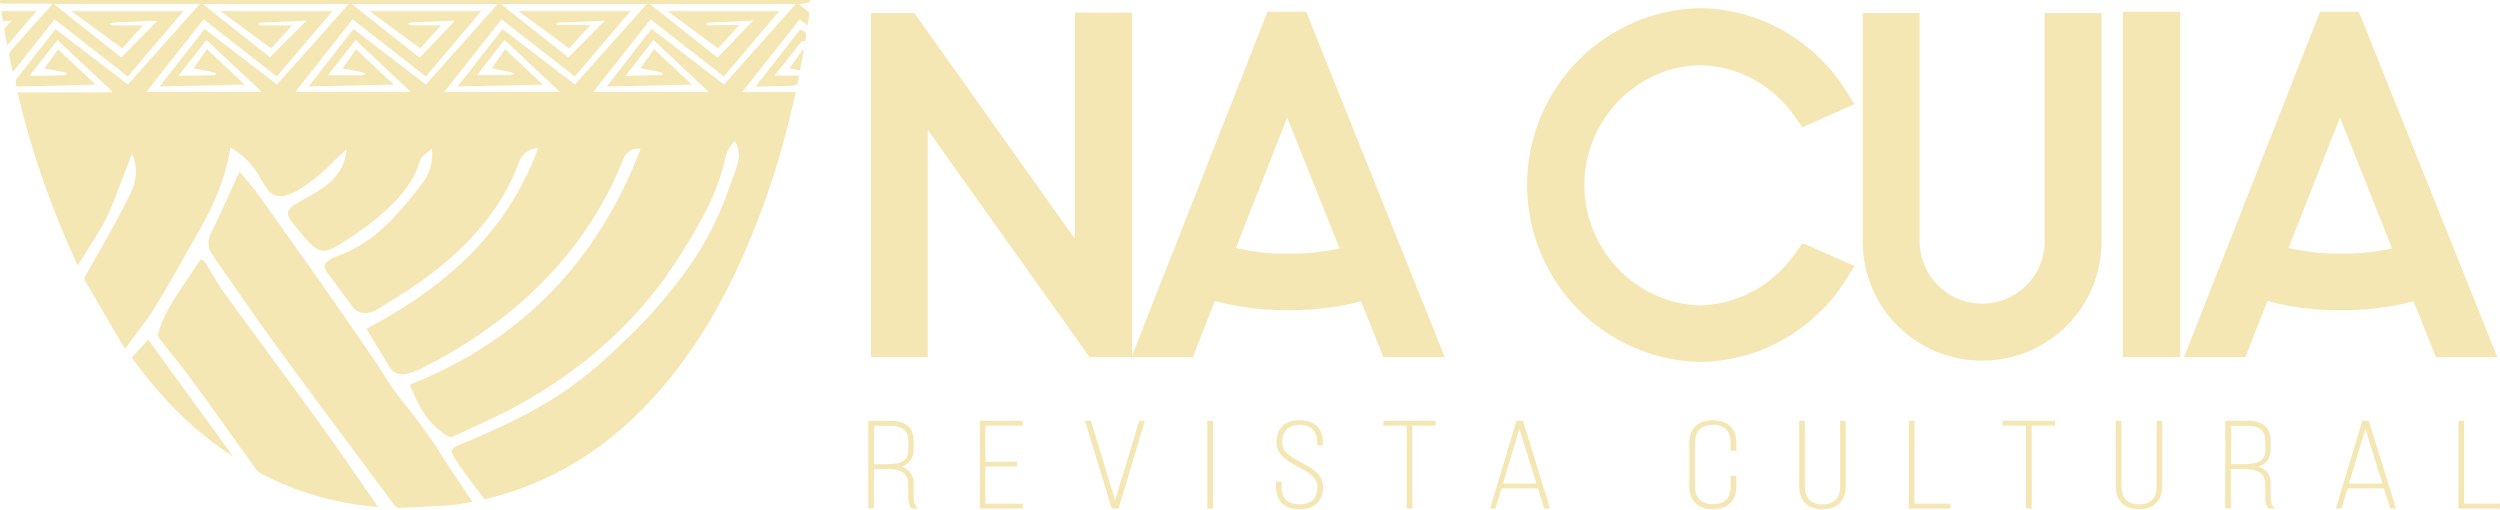
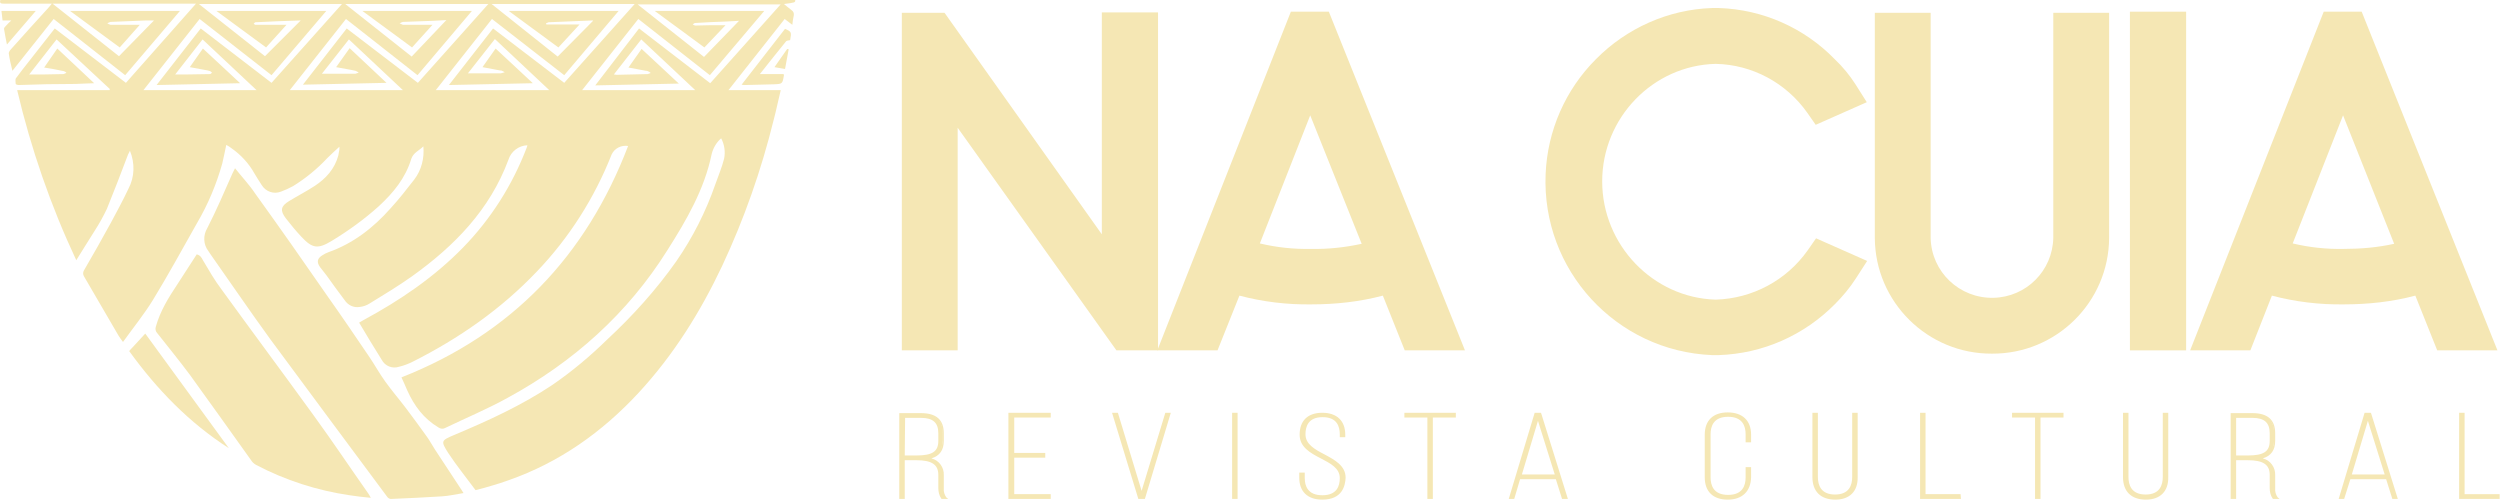
- <svg xmlns="http://www.w3.org/2000/svg" id="Camada_1" data-name="Camada 1" viewBox="0 0 672.01 136.87">
-   <defs>
-     <style>.cls-1,.cls-2{fill:#f5e7b4;}.cls-1{fill-rule:evenodd;}</style>
-   </defs>
-   <path class="cls-1" d="M213.91,24.75c-.66,2.8-1.24,5.44-1.9,8.05a218,218,0,0,1-14.1,40c-6,12.65-13.34,24.44-22.89,34.75-10,10.8-21.74,19.08-35.71,24q-2.13.75-4.31,1.4c-1.55.46-3.11.85-4.72,1.29-2.53-3.4-5.21-6.67-7.49-10.19-2.12-3.27-1.93-3.41,1.59-4.86,9.33-3.86,18.47-8.1,26.92-13.7A116.89,116.89,0,0,0,166.43,93a134.44,134.44,0,0,0,18.86-21.43A84.16,84.16,0,0,0,196,50.49c.78-2.32,1.75-4.59,2.41-6.95a8,8,0,0,0-.83-5.61A8.33,8.33,0,0,0,195,42.28c-2,9.7-6.94,18.06-12.11,26.26C172,85.9,157.07,99.16,139.14,109c-5.56,3.05-11.45,5.52-17.17,8.28a1.67,1.67,0,0,1-1.75-.15c-4-2.36-6.59-5.95-8.48-10.09-.53-1.15-1-2.31-1.62-3.64C140.28,91.49,160.69,70.07,172.2,40a4.2,4.2,0,0,0-4.47,2.31,98.65,98.65,0,0,1-20.48,32.07c-9.79,10.34-21.31,18.3-34,24.69a21.54,21.54,0,0,1-3.84,1.41,4,4,0,0,1-4.73-1.87c-2.09-3.33-4.07-6.73-6.17-10.21l1.19-.66C109.73,82.33,119,76,127,67.8A78.69,78.69,0,0,0,144.4,40.54c.09-.25.16-.51.24-.74a5.66,5.66,0,0,0-5.2,4c-5.13,13.66-14.78,23.59-26.37,31.87-3.77,2.7-7.76,5.08-11.69,7.54a7.49,7.49,0,0,1-2.56.92,4.25,4.25,0,0,1-4.21-1.89c-1.71-2.19-3.29-4.47-4.94-6.71-.58-.79-1.23-1.54-1.79-2.34-1-1.44-.8-2.42.68-3.35a7.83,7.83,0,0,1,1.6-.8c6.85-2.36,12.31-6.7,17-12,2.26-2.55,4.44-5.18,6.47-7.92A12.64,12.64,0,0,0,116.09,40c-1.22,1.16-2.74,1.66-3.26,3.39-1.59,5.25-4.93,9.35-8.92,13A85.48,85.48,0,0,1,91,65.89c-3.75,2.29-5.28,2.07-8.28-1.13-1.51-1.61-2.91-3.35-4.26-5.1-1.63-2.13-1.4-3.33.88-4.73s4.79-2.68,7.07-4.19c3-2,5.42-4.59,6.36-8.25.14-.54.23-1.1.33-1.65a5.08,5.08,0,0,0,0-.68c-1.21,1.13-2.28,2.12-3.33,3.12A48.57,48.57,0,0,1,80.34,51,17.29,17.29,0,0,1,77,52.47a4.3,4.3,0,0,1-5.27-1.79c-.74-1-1.35-2.14-2-3.22a20.87,20.87,0,0,0-6.28-6.87C63,40.3,62.57,40,62,39.69c-.39,1.78-.71,3.45-1.13,5.1a68.58,68.58,0,0,1-6.84,16.28c-4,7.08-7.89,14.19-12.12,21.12-2.41,3.95-5.37,7.56-8.23,11.51-.51-.72-.89-1.2-1.2-1.73q-4.76-8.14-9.5-16.3a1.38,1.38,0,0,1,0-1.6Q26.77,67.57,30.37,61C32,58,33.68,54.89,35.16,51.75a12.1,12.1,0,0,0,.38-10.37c-.19.4-.34.69-.46,1-1.93,5-3.78,10-5.83,14.91a47.21,47.21,0,0,1-3.35,6.08c-1.58,2.62-3.25,5.17-5,8A241.46,241.46,0,0,1,4.68,24.82H30l.13-.26L15.46,10.76,7.93,20.35c1.48,0,2.79,0,4.1,0,1.76,0,3.51-.07,5.27-.15a2.58,2.58,0,0,0,.82-.37,2.85,2.85,0,0,0-.74-.41c-1.75-.35-3.51-.66-5.43-1l3.65-5.16,10.12,9.47c-1.89.06-3.51.14-5.14.17q-7.81.19-15.61.35c-.24,0-.68-.16-.68-.26,0-.55-.16-1.26.11-1.64,1.15-1.64,2.44-3.19,3.67-4.77l6.86-8.76L34.38,22.71,53.71,1.05H14.43l18.19,14.4,9.62-9.82c-.56,0-1.31,0-2.07,0q-4.9.2-9.8.44a3,3,0,0,0-.87.36,2.74,2.74,0,0,0,.92.38c2.63,0,5.26,0,8,0L32.85,13,19.2,3H49.3L34.35,20.57,14.67,5.2,3.43,19.41c-.37-1.72-.75-3.24-1-4.78-.05-.34.34-.81.62-1.13q5-5.69,10.12-11.34c.28-.31.54-.63,1-1.18h-1.3c-4,0-8,0-11.93,0C.27,1-.18.89.07,0H217.85c0,.66,0,.66-3.05,1.13.79.62,1.43,1.19,2.13,1.68a1.27,1.27,0,0,1,.57,1.44c-.16.82-.26,1.65-.41,2.61l-2.15-1.64L199.5,24.75Zm-38.77-17L194.6,22.71,213.91,1.07H174.67l18.21,14.42,9.57-9.95-3.61.18c-2.81.12-5.62.21-8.43.36-.25,0-.49.26-.73.4.25.12.49.34.74.34,1.44,0,2.88-.08,4.32-.11,1.28,0,2.55,0,4,0L193,13,179.45,3h30L194.58,20.57,174.87,5.2,159.49,24.7h31L175.67,10.76l-7.49,9.57c.35,0,.51.07.67.06,2.88-.06,5.77-.12,8.65-.2a2.73,2.73,0,0,0,.79-.29,7.93,7.93,0,0,0-.76-.52,2,2,0,0,0-.52-.09l-4.84-.93,3.63-5.15L186,22.75l-22.9.5ZM79.4,24.68h31L95.56,10.76l-7.39,9.45c3.13,0,6.15,0,9.17,0a3.12,3.12,0,0,0,.88-.29,3.1,3.1,0,0,0-.87-.53c-1.71-.35-3.43-.64-5.29-1l3.65-5.17,10.14,9.52-22.91.51L95,7.79l19.47,14.92,19.3-21.62H94.58L112.8,15.52l9.53-10-3.55.17c-2.78.12-5.55.21-8.33.35a2.73,2.73,0,0,0-.86.38c.31.13.62.26.93.37.09,0,.21,0,.31,0h7.75L112.94,13,99.35,3h30L114.47,20.57,94.77,5.2ZM59.28,3H89.33L74.41,20.57,54.71,5.2,39.34,24.69h31L55.5,10.76,48,20.35c1.25,0,2.27,0,3.28,0,2.07,0,4.15-.08,6.22-.15.21,0,.42-.23.63-.35a2.69,2.69,0,0,0-.53-.38,3.51,3.51,0,0,0-.72-.16L52,18.38l3.63-5.15L65.8,22.75l-22.91.5L55,7.79,74.45,22.71,93.73,1.08H54.51L72.58,15.38l9.83-9.82c-4.12.17-8.25.34-12.39.54-.18,0-.35.25-.52.38.17.12.34.3.52.34a3.44,3.44,0,0,0,.73,0h7.78L72.89,13ZM169.46,3,154.52,20.57,134.83,5.2,119.41,24.72h31.08l-14.89-14-7.39,9.45c3.07,0,6,0,9,0a4.08,4.08,0,0,0,1.09-.32c-.34-.18-.68-.36-1-.53a1.32,1.32,0,0,0-.31,0l-4.83-.92,3.63-5.15,10.17,9.51L123,23.25,135.08,7.79l19.46,14.92,19.3-21.62h-39.2l18.14,14.36,9.71-9.8s-.06-.07-.12-.07c-4,.15-8.08.31-12.12.49a2.2,2.2,0,0,0-.72.32l.08.3h9.11L153,13,139.37,3Z" />
-   <path class="cls-1" d="M64.4,46.12c1.93,2.38,3.86,4.53,5.53,6.86q10,14,19.85,28.07c3.88,5.53,7.69,11.1,11.49,16.68,1.52,2.23,2.82,4.62,4.39,6.81,1.76,2.46,3.74,4.74,5.56,7.15,2,2.61,3.88,5.27,5.76,7.94.78,1.11,1.4,2.34,2.15,3.47,2.43,3.7,4.9,7.38,7.35,11.06l.5.76c-2,.32-4,.76-5.91.89-4.55.31-9.12.47-13.68.72a1.41,1.41,0,0,1-1.36-.7c-10.62-14.33-21.34-28.58-31.88-43-5.61-7.66-10.92-15.53-16.37-23.31-.2-.29-.39-.59-.58-.88a5.62,5.62,0,0,1-.35-6.27c2.51-4.9,4.65-10,6.94-15Z" />
-   <path class="cls-1" d="M53.9,69.74c.94.19,1.29.81,1.73,1.55,1.59,2.72,3.2,5.46,5.06,8,8.39,11.55,16.92,23,25.28,34.56,5.07,7,9.92,14.17,14.86,21.26.22.31.39.65.73,1.19-2.08-.24-3.95-.4-5.8-.68a80.22,80.22,0,0,1-25.62-8.31A4.43,4.43,0,0,1,68.71,126c-5.59-7.76-11.1-15.57-16.74-23.29C49.11,98.79,46,95,43,91.22a1.8,1.8,0,0,1-.41-1.8c1.16-4.28,3.49-8,5.91-11.59Z" />
-   <path class="cls-1" d="M62.72,122.76c-10.92-7-19.71-16.14-27.29-26.61.31-.36.57-.68.86-1l3.55-3.84Z" />
-   <path class="cls-1" d="M208.23,20.33h6.46a1,1,0,0,1,.06.27c-.37,2.36-.37,2.39-2.76,2.48-2.63.1-5.27.13-7.91.18-.23,0-.47,0-.92-.06L215.09,7.91c1.8.82,1.83.91,1.35,3.07-.42.1-.9.06-1.07.27C213,14.21,210.68,17.2,208.23,20.33Z" />
-   <path class="cls-1" d="M1.93,12.2c-.29-1.57-.58-2.93-.78-4.31,0-.26.28-.6.5-.84.4-.44.85-.83,1.47-1.42H.74L.38,3H9.76Z" />
-   <path class="cls-1" d="M216.07,13.47l-1,5.44-2.87-.52,3.54-5Z" />
-   <path class="cls-2" d="M299.37,8.33V91h-4l-50.95-71.5V91H239V8.45h4.21L293.84,79.6V8.33Z" />
-   <polygon class="cls-2" points="304.3 95.98 292.86 95.98 249.39 34.96 249.39 95.98 234.12 95.98 234.12 3.52 245.8 3.52 288.91 64.15 288.91 3.4 304.3 3.4 304.3 95.98" />
-   <path class="cls-2" d="M347.79,8.09l33.29,83h-5.89L368.7,74.88c-4.33,1.65-11.65,3.54-22.47,3.54s-18.38-2-22.59-3.66L317.27,91h-5.89l32.68-83Zm18.87,61.83L346,18.24,325.68,69.8c.72.24,1.56.59,2.53.83a58.69,58.69,0,0,0,18,2.48C356.32,73.11,363.05,71.34,366.65,69.92Z" />
-   <path class="cls-2" d="M388.37,96H371.85l-6-15a74.93,74.93,0,0,1-19.6,2.37,73.46,73.46,0,0,1-19.7-2.44L320.64,96h-16.5L340.71,3.16h10.42ZM332.22,66.65a59,59,0,0,0,14,1.53,62.16,62.16,0,0,0,13.85-1.41L346,31.61Z" />
-   <path class="cls-2" d="M491.23,73.7a35.48,35.48,0,0,1-5,6.14,41.75,41.75,0,0,1-28.35,12.51h-1.56a42,42,0,0,1-28.48-12.51,42.76,42.76,0,0,1,0-60.18A42,42,0,0,1,456.27,7.15h1.56a41.75,41.75,0,0,1,28.35,12.51,35.4,35.4,0,0,1,5,6.13l-5,2.25A36.73,36.73,0,0,0,457,12.58c-19.95.35-36.05,16.87-36.05,37.17a35.76,35.76,0,0,0,65.24,21.71Z" />
-   <path class="cls-2" d="M457.91,97.28h-1.81a47.61,47.61,0,0,1-31.82-81.08,47.21,47.21,0,0,1,31.82-14H458a46.59,46.59,0,0,1,31.7,14,39.89,39.89,0,0,1,5.69,6.94L498.49,28l-14,6.21-2.34-3.26A31.68,31.68,0,0,0,457,17.51c-17.17.35-31.11,14.79-31.11,32.23S439.82,81.62,457,82.1a32.15,32.15,0,0,0,25.2-13.52l2.34-3.26,14,6.2-3.11,4.84a40.17,40.17,0,0,1-5.74,7A46.52,46.52,0,0,1,458,97.27Z" />
-   <path class="cls-2" d="M532.8,92a27,27,0,0,1-27.15-26.78V8.45h5.41V65.21a21.75,21.75,0,0,0,43.5,0V8.45H560V65.21A27,27,0,0,1,532.8,92Z" />
-   <path class="cls-2" d="M532.8,96.92a31.94,31.94,0,0,1-32.09-31.72V3.52H516V65.21a16.82,16.82,0,0,0,33.63,0V3.52h15.27V65.21A31.94,31.94,0,0,1,532.8,96.92Z" />
-   <path class="cls-2" d="M575.57,8.09h5.53V91h-5.53Z" />
-   <rect class="cls-2" x="570.64" y="3.16" width="15.4" height="92.82" />
-   <path class="cls-2" d="M630.72,8.09,664,91h-5.89l-6.49-16.17c-4.33,1.65-11.66,3.54-22.47,3.54s-18.39-2-22.59-3.66L600.21,91h-5.89L627,8.09Zm18.87,61.83L628.92,18.24,608.62,69.8c.72.24,1.56.59,2.52.83a58.7,58.7,0,0,0,18,2.48C639.26,73.11,646,71.34,649.59,69.92Z" />
-   <path class="cls-2" d="M671.3,96H654.79l-6-15a74.86,74.86,0,0,1-19.6,2.37,73.45,73.45,0,0,1-19.7-2.44L603.57,96h-16.5L623.64,3.16h10.42ZM615.16,66.65a59,59,0,0,0,14,1.53A62.12,62.12,0,0,0,643,66.77L629,31.61Z" />
-   <path class="cls-2" d="M239.43,113.42c4.27,0,5.91,2,5.91,5.15v2.07c0,2.82-1.39,4.37-4.55,4.83,3.2.39,4.55,2.06,4.55,4.59v3.61a4.07,4.07,0,0,0,.78,2.72h-1a4.35,4.35,0,0,1-.7-2.72v-3.61c0-3.38-2.54-4.27-6.28-4.27h-3.53v10.6h-.9v-23Zm-1.27,11.68c4,0,6.28-.82,6.28-4.36v-2.1c0-2.79-1.35-4.53-5-4.53h-4.76v11Z" />
-   <path class="cls-2" d="M246.83,136.7H245l-.09-.12a4.72,4.72,0,0,1-.77-2.92v-3.61c0-2.77-1.78-4-6-4h-3.22v10.6h-1.53V113.11h6c4.13,0,6.22,1.84,6.22,5.46v2.07c0,2.54-1.08,4.09-3.37,4.81a4.38,4.38,0,0,1,3.37,4.61v3.61a3.65,3.65,0,0,0,.7,2.51Zm-1.54-.63h.22a5,5,0,0,1-.49-2.41v-3.61a3.75,3.75,0,0,0-2.63-3.91,3.88,3.88,0,0,1,2.35,3.91v3.61A4.39,4.39,0,0,0,245.29,136.08Zm-11.25,0h.28v-10.6h4.18l.57-.08-.91,0h-3.84V113.8h5.07c3.56,0,5.36,1.63,5.36,4.84v2.1a4,4,0,0,1-1.63,3.68,3.91,3.91,0,0,0,1.91-3.78v-2.07c0-3.25-1.83-4.84-5.6-4.84H234Zm.9-11.29h3.22c4.4,0,6-1.06,6-4v-2.1c0-2.87-1.5-4.21-4.74-4.21h-4.45Z" />
-   <path class="cls-2" d="M273,124.42v.65h-8.45V135.7h10.05v.69h-11v-23h11v.69H264.58v10.3Z" />
-   <path class="cls-2" d="M274.94,136.7H263.36V113.11h11.58v1.32H264.89v9.68h8.45v1.28h-8.45v10h10.05Zm-11-.63h10.33V136H264.27V124.76l8.45,0h-8.45V113.8h10.05v-.06H264Z" />
-   <path class="cls-2" d="M293,113.42l6.73,22.15,6.73-22.15h.86l-6.89,23h-1.35l-7-23Z" />
-   <path class="cls-2" d="M300.67,136.7h-1.82l-7.21-23.59h1.6l6.5,21.38,6.5-21.38h1.52Zm-.76-.63h.29l6.71-22.34h-.21Zm-.6,0h.25l-6.79-22.34h-.29Z" />
-   <path class="cls-2" d="M325.75,113.42v23h-.9v-23Z" />
-   <path class="cls-2" d="M326.06,136.7h-1.53V113.11h1.53Zm-.9-.63h.28V113.74h-.28Z" />
-   <path class="cls-2" d="M355.29,119v.43h-.9v-.46c0-2.72-1.27-5-5-5s-5,2.26-5,5c0,5.88,11,5.71,11,11.95,0,3.18-1.64,5.71-6,5.71s-6-2.53-6-5.71v-1.12h.86v1.15c0,2.79,1.35,5,5.13,5s5.13-2.2,5.13-5c0-5.81-11-5.61-11-11.95,0-3.35,1.77-5.64,5.91-5.68C353.69,113.26,355.29,115.82,355.29,119Z" />
-   <path class="cls-2" d="M349.3,136.87c-4,0-6.3-2.2-6.3-6v-1.43h1.49v1.46c0,2.13.83,4.67,4.82,4.67s4.82-2.54,4.82-4.67c0-2.66-2.5-4-5.16-5.41-2.87-1.53-5.84-3.12-5.84-6.54,0-3.83,2.21-6,6.22-6s6.26,2.19,6.26,6v.74h-1.53v-.77c0-2.15-.81-4.71-4.69-4.71s-4.73,2.54-4.73,4.67c0,2.71,2.53,4.06,5.21,5.5,2.84,1.52,5.79,3.1,5.79,6.45C355.64,133.1,354.82,136.87,349.3,136.87ZM343.62,130v.8c0,2.46,1,5.4,5.68,5.4s5.72-2.93,5.72-5.4c0-3-2.65-4.39-5.46-5.9s-5.54-3-5.54-6c0-3.42,1.9-5.3,5.36-5.3s5.32,1.89,5.32,5.33v.15H355V119c0-2.46-1-5.39-5.63-5.39s-5.6,2.94-5.6,5.36c0,3,2.68,4.47,5.51,6s5.49,2.93,5.49,6c0,3.42-1.93,5.3-5.44,5.3s-5.44-1.88-5.44-5.3V130Z" />
-   <path class="cls-2" d="M378.43,136.39V114.11h-6.28v-.69h13.46v.69h-6.28v22.28Z" />
-   <path class="cls-2" d="M379.65,136.7h-1.53V114.43h-6.28v-1.32h14.09v1.32h-6.28Zm-.9-.63H379V113.8h6.28v-.06H372.46v.06h6.28Z" />
-   <path class="cls-2" d="M403.41,131l-1.68,5.41h-.82l6.93-23h1.27l7.1,23h-.9L413.63,131Zm.16-.65h9.89l-5-16.08Z" />
-   <path class="cls-2" d="M416.64,136.7h-1.56l-1.68-5.41h-9.76L402,136.7h-1.47l7.12-23.63h1.74l.07.22Zm-1.1-.63h.25l-6.91-22.37h-.27l5.27,16.93H403.16l5.14-16.93h-.22l-6.75,22.38h.17l1.68-5.41h10.68ZM404,130h9l-4.58-14.7Z" />
-   <path class="cls-2" d="M466.43,119.07v1.77h-.9V119c0-2.79-1.31-5.12-5.09-5.12s-5.13,2.33-5.13,5.12v11.75c0,2.79,1.31,5.09,5.13,5.09s5.09-2.3,5.09-5.09v-2.53h.9v2.5c0,3.18-1.64,5.81-6,5.81s-6-2.62-6-5.81V119.07c0-3.19,1.64-5.81,6-5.81S466.43,115.88,466.43,119.07Z" />
-   <path class="cls-2" d="M460.4,136.87c-4,0-6.3-2.23-6.3-6.12V119.07c0-3.89,2.3-6.12,6.3-6.12s6.35,2.23,6.35,6.12v2.09h-1.53V119c0-2.19-.83-4.8-4.77-4.8s-4.82,2.61-4.82,4.8v11.75c0,2.18.83,4.77,4.82,4.77s4.77-2.59,4.77-4.77v-2.84h1.53v2.81C466.75,134.64,464.43,136.87,460.4,136.87Zm0-23.3c-4.94,0-5.68,3.44-5.68,5.5v11.68c0,2.05.74,5.49,5.68,5.49s5.72-3.44,5.72-5.49v-2.18h-.28v2.21c0,3.48-1.92,5.4-5.4,5.4s-5.44-1.92-5.44-5.4V119c0-3.5,1.93-5.43,5.44-5.43s5.4,1.93,5.4,5.43v1.49h.28v-1.46C466.12,117,465.38,113.57,460.4,113.57Z" />
-   <path class="cls-2" d="M484.85,130.75c0,2.76,1.23,5.15,5,5.15s5-2.4,5-5.15V113.42h.86v17.29c0,3.15-1.56,5.84-5.91,5.84s-6-2.69-6-5.84V113.42h.9Z" />
-   <path class="cls-2" d="M489.9,136.87c-4,0-6.26-2.24-6.26-6.16v-17.6h1.53v17.64c0,2.21.82,4.84,4.73,4.84s4.73-2.63,4.73-4.84V113.11h1.49v17.6C496.12,134.63,493.85,136.87,489.9,136.87Zm-5.64-23.13v17c0,2.06.73,5.53,5.64,5.53s5.59-3.46,5.59-5.53v-17h-.23v17c0,3.52-1.9,5.47-5.36,5.47s-5.36-1.94-5.36-5.47v-17Z" />
-   <path class="cls-2" d="M513.41,136.39v-23h.9V135.7H524v.69Z" />
-   <path class="cls-2" d="M524.27,136.7H513.09V113.11h1.53v22.28h9.64Zm-10.54-.63h9.92V136H514V113.74h-.28Z" />
-   <path class="cls-2" d="M544.92,136.39V114.11h-6.28v-.69H552.1v.69h-6.28v22.28Z" />
-   <path class="cls-2" d="M546.13,136.7H544.6V114.43h-6.28v-1.32h14.08v1.32h-6.28Zm-.9-.63h.28V113.8h6.28v-.06H539v.06h6.28Z" />
-   <path class="cls-2" d="M569.94,130.75c0,2.76,1.23,5.15,5,5.15s5-2.4,5-5.15V113.42h.86v17.29c0,3.15-1.56,5.84-5.91,5.84s-6-2.69-6-5.84V113.42h.9Z" />
-   <path class="cls-2" d="M575,136.87c-4,0-6.26-2.24-6.26-6.16v-17.6h1.53v17.64c0,2.21.82,4.84,4.73,4.84s4.73-2.63,4.73-4.84V113.11h1.49v17.6C581.21,134.63,578.94,136.87,575,136.87Zm-5.64-23.13v17c0,2.06.73,5.53,5.64,5.53s5.59-3.46,5.59-5.53v-17h-.23v17c0,3.52-1.9,5.47-5.36,5.47s-5.36-1.94-5.36-5.47v-17Z" />
-   <path class="cls-2" d="M604.2,113.42c4.27,0,5.91,2,5.91,5.15v2.07c0,2.82-1.4,4.37-4.56,4.83,3.2.39,4.56,2.06,4.56,4.59v3.61a4.07,4.07,0,0,0,.78,2.72h-1a4.35,4.35,0,0,1-.7-2.72v-3.61c0-3.38-2.54-4.27-6.28-4.27H599.4v10.6h-.9v-23Zm-1.27,11.68c4,0,6.28-.82,6.28-4.36v-2.1c0-2.79-1.35-4.53-5-4.53H599.4v11Z" />
-   <path class="cls-2" d="M611.6,136.7h-1.84l-.09-.12a4.73,4.73,0,0,1-.77-2.92v-3.61c0-2.77-1.78-4-6-4h-3.22v10.6h-1.53V113.11h6c4.13,0,6.22,1.84,6.22,5.46v2.07c0,2.54-1.08,4.09-3.37,4.81a4.38,4.38,0,0,1,3.37,4.61v3.61a3.64,3.64,0,0,0,.7,2.51Zm-1.54-.63h.23a5,5,0,0,1-.49-2.41v-3.61a3.75,3.75,0,0,0-2.63-3.91,3.88,3.88,0,0,1,2.35,3.91v3.61A4.39,4.39,0,0,0,610.06,136.08Zm-11.25,0h.28v-10.6h4.18l.57-.08-.91,0h-3.84V113.8h5.07c3.56,0,5.36,1.63,5.36,4.84v2.1a4,4,0,0,1-1.64,3.68,3.91,3.91,0,0,0,1.91-3.78v-2.07c0-3.25-1.83-4.84-5.6-4.84h-5.39Zm.9-11.29h3.22c4.4,0,6-1.06,6-4v-2.1c0-2.87-1.5-4.21-4.73-4.21h-4.45Z" />
-   <path class="cls-2" d="M630.83,131l-1.68,5.41h-.82l6.93-23h1.27l7.1,23h-.9L641,131Zm.16-.65h9.89l-5-16.08Z" />
-   <path class="cls-2" d="M644.05,136.7H642.5l-1.68-5.41h-9.75l-1.68,5.41H627.9L635,113.08h1.74l.07.22Zm-1.1-.63h.25L636.3,113.7H636l5.27,16.93H630.57l5.14-16.93h-.22l-6.75,22.38h.17l1.68-5.41h10.68ZM631.41,130h9l-4.58-14.7Z" />
-   <path class="cls-2" d="M661.15,136.39v-23h.9V135.7h9.64v.69Z" />
-   <path class="cls-2" d="M672,136.7H660.83V113.11h1.53v22.28H672Zm-10.54-.63h9.92V136h-9.64V113.74h-.28Z" />
+ <svg xmlns="http://www.w3.org/2000/svg" version="1.1" id="Camada_1" x="0px" y="0px" viewBox="0 0 685 136.9" style="enable-background:new 0 0 685 136.9;" xml:space="preserve">
+   <style type="text/css">
+ 	.st0{fill:#F5E7B4;}
+ </style>
+   <path class="st0" d="M213.9,24.8c-0.7,2.8-1.2,5.4-1.9,8c-3.4,13.8-8.1,27.2-14.1,40c-6,12.7-13.3,24.4-22.9,34.8  c-10,10.8-21.7,19.1-35.7,24c-1.4,0.5-2.9,1-4.3,1.4c-1.6,0.5-3.1,0.9-4.7,1.3c-2.5-3.4-5.2-6.7-7.5-10.2c-2.1-3.3-1.9-3.4,1.6-4.9  c9.3-3.9,18.5-8.1,26.9-13.7c5.4-3.7,10.4-7.9,15.1-12.5c7-6.5,13.4-13.6,18.9-21.4c4.5-6.5,8.1-13.6,10.7-21.1  c0.8-2.3,1.8-4.6,2.4-7c0.4-1.9,0.1-3.9-0.8-5.6c-1.3,1.1-2.2,2.7-2.6,4.3c-2,9.7-6.9,18.1-12.1,26.3C172,85.9,157.1,99.2,139.1,109  c-5.6,3.1-11.4,5.5-17.2,8.3c-0.6,0.3-1.2,0.2-1.8-0.2c-4-2.4-6.6-5.9-8.5-10.1c-0.5-1.2-1-2.3-1.6-3.6  c30.2-11.9,50.6-33.3,62.1-63.4c-1.8-0.3-3.7,0.6-4.5,2.3c-4.7,11.9-11.6,22.8-20.5,32.1c-9.8,10.3-21.3,18.3-34,24.7  c-1.2,0.6-2.5,1.1-3.8,1.4c-1.8,0.6-3.8-0.2-4.7-1.9c-2.1-3.3-4.1-6.7-6.2-10.2l1.2-0.7c10-5.4,19.3-11.7,27.3-19.9  c7.6-7.8,13.5-17.1,17.4-27.3c0.1-0.3,0.2-0.5,0.2-0.7c-2.4,0.1-4.5,1.7-5.2,4c-5.1,13.7-14.8,23.6-26.4,31.9  c-3.8,2.7-7.8,5.1-11.7,7.5c-0.8,0.5-1.7,0.8-2.6,0.9c-1.7,0.3-3.3-0.5-4.2-1.9c-1.7-2.2-3.3-4.5-4.9-6.7c-0.6-0.8-1.2-1.5-1.8-2.3  c-1-1.4-0.8-2.4,0.7-3.3c0.5-0.3,1-0.6,1.6-0.8c6.8-2.4,12.3-6.7,17-12c2.3-2.5,4.4-5.2,6.5-7.9c2-2.6,2.8-5.9,2.5-9.1  c-1.2,1.2-2.7,1.7-3.3,3.4c-1.6,5.3-4.9,9.3-8.9,13c-4,3.6-8.3,6.7-12.9,9.5c-3.8,2.3-5.3,2.1-8.3-1.1c-1.5-1.6-2.9-3.3-4.3-5.1  c-1.6-2.1-1.4-3.3,0.9-4.7s4.8-2.7,7.1-4.2c3-2,5.4-4.6,6.4-8.3c0.1-0.5,0.2-1.1,0.3-1.7c0-0.2,0-0.5,0-0.7  c-1.2,1.1-2.3,2.1-3.3,3.1c-2.8,3-6,5.6-9.4,7.7c-1.1,0.6-2.2,1.1-3.3,1.5c-2,0.8-4.2,0-5.3-1.8c-0.7-1-1.3-2.1-2-3.2  c-1.5-2.7-3.7-5.1-6.3-6.9C63,40.3,62.6,40,62,39.7c-0.4,1.8-0.7,3.5-1.1,5.1C59.3,50.5,57,56,54,61.1c-4,7.1-7.9,14.2-12.1,21.1  c-2.4,3.9-5.4,7.6-8.2,11.5c-0.5-0.7-0.9-1.2-1.2-1.7c-3.2-5.4-6.3-10.9-9.5-16.3c-0.3-0.5-0.3-1.1,0-1.6c2.5-4.3,5-8.7,7.4-13.1  c1.6-3,3.3-6.1,4.8-9.3c1.7-3.2,1.8-7,0.4-10.4c-0.2,0.4-0.3,0.7-0.5,1c-1.9,5-3.8,10-5.8,14.9c-1,2.1-2.1,4.1-3.4,6.1  c-1.6,2.6-3.3,5.2-5,8c-7-14.9-12.4-30.5-16.2-46.6H30l0.1-0.3L15.5,10.8l-7.5,9.6c1.5,0,2.8,0,4.1,0c1.8,0,3.5-0.1,5.3-0.1  c0.3-0.1,0.6-0.2,0.8-0.4c-0.2-0.2-0.5-0.3-0.7-0.4c-1.8-0.4-3.5-0.7-5.4-1l3.6-5.2l10.1,9.5c-1.9,0.1-3.5,0.1-5.1,0.2  C15.4,23,10.2,23.1,5,23.3c-0.2,0-0.7-0.2-0.7-0.3c0-0.5-0.2-1.3,0.1-1.6c1.2-1.6,2.4-3.2,3.7-4.8l6.9-8.8l19.5,14.9L53.7,1H14.4  l18.2,14.4l9.6-9.8c-0.6,0-1.3,0-2.1,0c-3.3,0.1-6.5,0.3-9.8,0.4c-0.3,0.1-0.6,0.2-0.9,0.4c0.3,0.2,0.6,0.3,0.9,0.4c2.6,0,5.3,0,8,0  L32.8,13L19.2,3h30.1l-15,17.6L14.7,5.2L3.4,19.4c-0.4-1.7-0.8-3.2-1-4.8c0-0.3,0.3-0.8,0.6-1.1C6.4,9.7,9.8,5.9,13.2,2.2  c0.3-0.3,0.5-0.6,1-1.2h-1.3c-4,0-8,0-11.9,0C0.3,1-0.2,0.9,0.1,0h217.8c0,0.7,0,0.7-3.1,1.1c0.8,0.6,1.4,1.2,2.1,1.7  c0.5,0.3,0.7,0.9,0.6,1.4c-0.2,0.8-0.3,1.7-0.4,2.6l-2.1-1.6l-15.4,19.5H213.9z M175.1,7.8l19.5,15l19.3-21.6h-39.2l18.2,14.4  l9.6-9.9l-3.6,0.2c-2.8,0.1-5.6,0.2-8.4,0.4c-0.3,0-0.5,0.3-0.7,0.4c0.3,0.1,0.5,0.3,0.7,0.3c1.4,0,2.9-0.1,4.3-0.1c1.3,0,2.6,0,4,0  L193,13L179.4,3h30l-14.9,17.6L174.9,5.2l-15.4,19.5h31l-14.8-13.9l-7.5,9.6c0.4,0,0.5,0.1,0.7,0.1c2.9-0.1,5.8-0.1,8.6-0.2  c0.3-0.1,0.5-0.2,0.8-0.3c-0.2-0.2-0.5-0.4-0.8-0.5c-0.2-0.1-0.3-0.1-0.5-0.1l-4.8-0.9l3.6-5.1l10.2,9.5l-22.9,0.5L175.1,7.8z   M79.4,24.7h31L95.6,10.8l-7.4,9.4c3.1,0,6.2,0,9.2,0c0.3-0.1,0.6-0.2,0.9-0.3c-0.3-0.2-0.6-0.4-0.9-0.5c-1.7-0.4-3.4-0.6-5.3-1  l3.7-5.2l10.1,9.5l-22.9,0.5L95,7.8l19.5,14.9l19.3-21.6H94.6l18.2,14.4l9.5-10l-3.6,0.2c-2.8,0.1-5.6,0.2-8.3,0.3  c-0.3,0.1-0.6,0.2-0.9,0.4c0.3,0.1,0.6,0.3,0.9,0.4c0.1,0,0.2,0,0.3,0h7.8l-5.6,6.2L99.3,3h30l-14.9,17.6L94.8,5.2L79.4,24.7z   M59.3,3h30.1L74.4,20.6L54.7,5.2L39.3,24.7h31L55.5,10.8L48,20.4c1.3,0,2.3,0,3.3,0c2.1,0,4.2-0.1,6.2-0.1c0.2,0,0.4-0.2,0.6-0.4  c-0.2-0.1-0.3-0.3-0.5-0.4c-0.2-0.1-0.5-0.1-0.7-0.2L52,18.4l3.6-5.1l10.2,9.5l-22.9,0.5L55,7.8l19.4,14.9L93.7,1.1H54.5l18.1,14.3  l9.8-9.8C78.3,5.7,74.2,5.9,70,6.1c-0.2,0-0.3,0.3-0.5,0.4c0.2,0.1,0.3,0.3,0.5,0.3c0.2,0,0.5,0,0.7,0h7.8L72.9,13L59.3,3z M169.5,3  l-14.9,17.6L134.8,5.2l-15.4,19.5h31.1l-14.9-14l-7.4,9.4c3.1,0,6,0,9,0c0.4-0.1,0.7-0.2,1.1-0.3c-0.3-0.2-0.7-0.4-1-0.5  c-0.1,0-0.2,0-0.3,0l-4.8-0.9l3.6-5.1l10.2,9.5l-23,0.5l12.1-15.5l19.5,14.9l19.3-21.6h-39.2l18.1,14.4l9.7-9.8c0,0-0.1-0.1-0.1-0.1  c-4,0.2-8.1,0.3-12.1,0.5c-0.3,0.1-0.5,0.2-0.7,0.3l0.1,0.3h9.1L153,13L139.4,3H169.5z" />
+   <path class="st0" d="M64.4,46.1c1.9,2.4,3.9,4.5,5.5,6.9c6.7,9.3,13.3,18.7,19.8,28.1c3.9,5.5,7.7,11.1,11.5,16.7  c1.5,2.2,2.8,4.6,4.4,6.8c1.8,2.5,3.7,4.7,5.6,7.2c2,2.6,3.9,5.3,5.8,7.9c0.8,1.1,1.4,2.3,2.2,3.5c2.4,3.7,4.9,7.4,7.3,11.1l0.5,0.8  c-2,0.3-4,0.8-5.9,0.9c-4.6,0.3-9.1,0.5-13.7,0.7c-0.6,0.1-1.1-0.2-1.4-0.7c-10.6-14.3-21.3-28.6-31.9-43  c-5.6-7.7-10.9-15.5-16.4-23.3c-0.2-0.3-0.4-0.6-0.6-0.9c-1.4-1.8-1.5-4.3-0.3-6.3c2.5-4.9,4.7-10,6.9-15L64.4,46.1z" />
+   <path class="st0" d="M53.9,69.7c0.9,0.2,1.3,0.8,1.7,1.6c1.6,2.7,3.2,5.5,5.1,8c8.4,11.6,16.9,23,25.3,34.6  c5.1,7,9.9,14.2,14.9,21.3c0.2,0.3,0.4,0.6,0.7,1.2c-2.1-0.2-3.9-0.4-5.8-0.7c-8.9-1.3-17.6-4.1-25.6-8.3c-0.6-0.3-1.1-0.8-1.4-1.3  c-5.6-7.8-11.1-15.6-16.7-23.3c-2.9-3.9-6-7.7-9-11.5c-0.5-0.5-0.6-1.2-0.4-1.8c1.2-4.3,3.5-8,5.9-11.6L53.9,69.7z" />
+   <path class="st0" d="M62.7,122.8c-10.9-7-19.7-16.1-27.3-26.6c0.3-0.4,0.6-0.7,0.9-1l3.5-3.8L62.7,122.8z" />
+   <path class="st0" d="M208.2,20.3h6.5c0,0.1,0.1,0.2,0.1,0.3c-0.4,2.4-0.4,2.4-2.8,2.5c-2.6,0.1-5.3,0.1-7.9,0.2  c-0.2,0-0.5,0-0.9-0.1l11.9-15.3c1.8,0.8,1.8,0.9,1.4,3.1c-0.4,0.1-0.9,0.1-1.1,0.3C213,14.2,210.7,17.2,208.2,20.3z" />
+   <path class="st0" d="M1.9,12.2c-0.3-1.6-0.6-2.9-0.8-4.3c0-0.3,0.3-0.6,0.5-0.8C2,6.6,2.5,6.2,3.1,5.6H0.7L0.4,3h9.4L1.9,12.2z" />
+   <path class="st0" d="M216.1,13.5l-1,5.4l-2.9-0.5l3.5-5L216.1,13.5z" />
+   <path class="st0" d="M312.4,8.3V91h-4l-50.9-71.5V91H252V8.4h4.2l50.6,71.2V8.3H312.4z" />
+   <polygon class="st0" points="317.3,96 305.9,96 262.4,35 262.4,96 247.1,96 247.1,3.5 258.8,3.5 301.9,64.2 301.9,3.4 317.3,3.4 " />
+   <path class="st0" d="M360.8,8.1l33.3,83h-5.9l-6.5-16.2c-4.3,1.7-11.6,3.5-22.5,3.5s-18.4-2-22.6-3.7L330.3,91h-5.9l32.7-83  L360.8,8.1z M379.7,69.9L359,18.2l-20.3,51.6c0.7,0.2,1.6,0.6,2.5,0.8c5.8,1.8,11.9,2.6,18,2.5C369.3,73.1,376,71.3,379.7,69.9  L379.7,69.9z" />
+   <path class="st0" d="M401.4,96h-16.5l-6-15c-6.4,1.7-13,2.4-19.6,2.4c-6.6,0.1-13.3-0.7-19.7-2.4L333.6,96h-16.5l36.6-92.8h10.4  L401.4,96z M345.2,66.7c4.6,1.1,9.3,1.6,14,1.5c4.7,0.1,9.3-0.4,13.9-1.4L359,31.6L345.2,66.7z" />
+   <path class="st0" d="M504.2,73.7c-1.4,2.2-3.1,4.3-5,6.1c-7.5,7.7-17.6,12.1-28.4,12.5h-1.6c-10.7-0.4-20.9-4.8-28.5-12.5  c-16.5-16.7-16.5-43.5,0-60.2c7.5-7.6,17.7-12.1,28.4-12.5h1.6c10.7,0.4,20.9,4.9,28.4,12.5c1.9,1.9,3.6,3.9,5,6.1l-5,2.3  c-6.7-9.5-17.6-15.2-29.2-15.5c-20,0.4-36,16.9-36,37.2c-0.8,19.7,14.5,36.4,34.2,37.2c12.3,0.5,24.1-5.3,31-15.5L504.2,73.7z" />
+   <path class="st0" d="M470.9,97.3h-1.8c-26.3-1.1-46.7-23.3-45.6-49.6c0.5-11.9,5.4-23.1,13.8-31.5c8.4-8.5,19.8-13.6,31.8-14h1.9  c12,0.4,23.3,5.4,31.7,14c2.2,2.1,4.1,4.4,5.7,6.9l3.1,4.9l-14,6.2l-2.3-3.3c-5.8-8.2-15.1-13.2-25.1-13.4  c-17.2,0.4-31.1,14.8-31.1,32.2s13.9,31.9,31.1,32.4c10.1-0.3,19.4-5.3,25.2-13.5l2.3-3.3l14,6.2l-3.1,4.8c-1.6,2.5-3.6,4.9-5.7,7  C494.3,91.9,483,96.9,470.9,97.3L470.9,97.3z" />
+   <path class="st0" d="M545.8,92c-14.9,0.1-27-11.9-27.2-26.8V8.4h5.4v56.8c0,12,9.7,21.8,21.8,21.8s21.8-9.7,21.8-21.8V8.4h5.4v56.8  C572.9,80.1,560.7,92.1,545.8,92z" />
+   <path class="st0" d="M545.8,96.9c-17.6,0.1-32-14.1-32.1-31.7V3.5H529v61.7c0.2,9.3,7.9,16.6,17.2,16.4c9-0.2,16.2-7.4,16.4-16.4  V3.5h15.3v61.7C577.8,82.8,563.4,97,545.8,96.9z" />
+   <path class="st0" d="M588.6,8.1h5.5V91h-5.5V8.1z" />
+   <rect x="583.6" y="3.2" class="st0" width="15.4" height="92.8" />
+   <path class="st0" d="M643.7,8.1L677,91h-5.9l-6.5-16.2c-4.3,1.7-11.7,3.5-22.5,3.5s-18.4-2-22.6-3.7L613.2,91h-5.9L640,8.1H643.7z   M662.6,69.9l-20.7-51.7l-20.3,51.6c0.7,0.2,1.6,0.6,2.5,0.8c5.8,1.8,11.9,2.6,18,2.5C652.3,73.1,659,71.3,662.6,69.9L662.6,69.9z" />
+   <path class="st0" d="M684.3,96h-16.5l-6-15c-6.4,1.7-13,2.4-19.6,2.4c-6.6,0.1-13.3-0.7-19.7-2.4L616.6,96h-16.5l36.6-92.8h10.4  L684.3,96z M628.2,66.7c4.6,1.1,9.3,1.6,14,1.5c4.7,0,9.3-0.4,13.8-1.4l-14-35.2L628.2,66.7z" />
+   <path class="st0" d="M252.4,113.4c4.3,0,5.9,2,5.9,5.2v2.1c0,2.8-1.4,4.4-4.5,4.8c3.2,0.4,4.5,2.1,4.5,4.6v3.6  c-0.1,1,0.2,1.9,0.8,2.7h-1c-0.5-0.8-0.8-1.8-0.7-2.7v-3.6c0-3.4-2.5-4.3-6.3-4.3h-3.5v10.6h-0.9v-23L252.4,113.4z M251.2,125.1  c4,0,6.3-0.8,6.3-4.4v-2.1c0-2.8-1.4-4.5-5-4.5h-4.8v11L251.2,125.1z" />
+   <path class="st0" d="M259.8,136.7H258l-0.1-0.1c-0.6-0.9-0.8-1.9-0.8-2.9v-3.6c0-2.8-1.8-4-6-4h-3.2v10.6h-1.5v-23.5h6  c4.1,0,6.2,1.8,6.2,5.5v2.1c0,2.5-1.1,4.1-3.4,4.8c2.1,0.5,3.5,2.5,3.4,4.6v3.6c-0.1,0.9,0.2,1.8,0.7,2.5L259.8,136.7z M258.3,136.1  h0.2c-0.4-0.8-0.5-1.6-0.5-2.4V130c0.2-1.8-0.9-3.4-2.6-3.9c1.5,0.7,2.5,2.2,2.4,3.9v3.6C257.7,134.5,257.9,135.3,258.3,136.1  L258.3,136.1z M247,136.1h0.3v-10.6h4.2l0.6-0.1h-0.9h-3.8v-11.6h5.1c3.6,0,5.4,1.6,5.4,4.8v2.1c0.2,1.4-0.5,2.8-1.6,3.7  c1.3-0.8,2.1-2.3,1.9-3.8v-2.1c0-3.3-1.8-4.8-5.6-4.8H247L247,136.1z M247.9,124.8h3.2c4.4,0,6-1.1,6-4v-2.1c0-2.9-1.5-4.2-4.7-4.2  H248L247.9,124.8z" />
+   <path class="st0" d="M286,124.4v0.7h-8.5v10.6h10v0.7h-11v-23h11v0.7h-10v10.3L286,124.4z" />
+   <path class="st0" d="M287.9,136.7h-11.6v-23.6h11.6v1.3h-10v9.7h8.5v1.3h-8.5v10h10V136.7z M276.9,136.1h10.3V136h-10v-11.2h8.5  h-8.5v-11h10v-0.1H277L276.9,136.1z" />
+   <path class="st0" d="M306,113.4l6.7,22.1l6.7-22.2h0.9l-6.9,23h-1.4l-7-23L306,113.4z" />
+   <path class="st0" d="M313.7,136.7h-1.8l-7.2-23.6h1.6l6.5,21.4l6.5-21.4h1.5L313.7,136.7z M312.9,136.1h0.3l6.7-22.3h-0.2  L312.9,136.1z M312.3,136.1h0.3l-6.8-22.3h-0.3L312.3,136.1z" />
+   <path class="st0" d="M338.7,113.4v23h-0.9v-23H338.7z" />
+   <path class="st0" d="M339.1,136.7h-1.5v-23.6h1.5V136.7z M338.2,136.1h0.3v-22.3h-0.3V136.1z" />
+   <path class="st0" d="M368.3,119v0.4h-0.9V119c0-2.7-1.3-5-5-5s-5,2.3-5,5c0,5.9,11,5.7,11,11.9c0,3.2-1.6,5.7-6,5.7s-6-2.5-6-5.7  v-1.1h0.9v1.1c0,2.8,1.4,5,5.1,5s5.1-2.2,5.1-5c0-5.8-11-5.6-11-11.9c0-3.3,1.8-5.6,5.9-5.7C366.7,113.3,368.3,115.8,368.3,119z" />
+   <path class="st0" d="M362.3,136.9c-4,0-6.3-2.2-6.3-6v-1.4h1.5v1.5c0,2.1,0.8,4.7,4.8,4.7s4.8-2.5,4.8-4.7c0-2.7-2.5-4-5.2-5.4  c-2.9-1.5-5.8-3.1-5.8-6.5c0-3.8,2.2-6,6.2-6s6.3,2.2,6.3,6v0.7h-1.5v-0.8c0-2.2-0.8-4.7-4.7-4.7s-4.7,2.5-4.7,4.7  c0,2.7,2.5,4.1,5.2,5.5c2.8,1.5,5.8,3.1,5.8,6.4C368.6,133.1,367.8,136.9,362.3,136.9z M356.6,130v0.8c0,2.5,1,5.4,5.7,5.4  s5.7-2.9,5.7-5.4c0-3-2.6-4.4-5.5-5.9s-5.5-3-5.5-6c0-3.4,1.9-5.3,5.4-5.3s5.3,1.9,5.3,5.3v0.2h0.3V119c0-2.5-1-5.4-5.6-5.4  s-5.6,2.9-5.6,5.4c0,3,2.7,4.5,5.5,6s5.5,2.9,5.5,6c0,3.4-1.9,5.3-5.4,5.3s-5.4-1.9-5.4-5.3v-1H356.6z" />
+   <path class="st0" d="M391.4,136.4v-22.3h-6.3v-0.7h13.5v0.7h-6.3v22.3H391.4z" />
+   <path class="st0" d="M392.6,136.7h-1.5v-22.3h-6.3v-1.3h14.1v1.3h-6.3V136.7z M391.7,136.1h0.3v-22.3h6.3v-0.1h-12.8v0.1h6.3  L391.7,136.1z" />
+   <path class="st0" d="M416.4,131l-1.7,5.4h-0.8l6.9-23h1.3l7.1,23h-0.9l-1.7-5.4H416.4z M416.6,130.4h9.9l-5-16.1L416.6,130.4z" />
+   <path class="st0" d="M429.6,136.7h-1.6l-1.7-5.4h-9.8l-1.6,5.4h-1.5l7.1-23.6h1.7l0.1,0.2L429.6,136.7z M428.5,136.1h0.3l-6.9-22.4  h-0.3l5.3,16.9h-10.7l5.1-16.9h-0.2l-6.8,22.4h0.2l1.7-5.4h10.7L428.5,136.1z M417,130h9l-4.6-14.7L417,130z" />
+   <path class="st0" d="M479.4,119.1v1.8h-0.9V119c0-2.8-1.3-5.1-5.1-5.1s-5.1,2.3-5.1,5.1v11.8c0,2.8,1.3,5.1,5.1,5.1s5.1-2.3,5.1-5.1  v-2.5h0.9v2.5c0,3.2-1.6,5.8-6,5.8s-6-2.6-6-5.8v-11.7c0-3.2,1.6-5.8,6-5.8S479.4,115.9,479.4,119.1z" />
+   <path class="st0" d="M473.4,136.9c-4,0-6.3-2.2-6.3-6.1v-11.7c0-3.9,2.3-6.1,6.3-6.1s6.4,2.2,6.4,6.1v2.1h-1.5V119  c0-2.2-0.8-4.8-4.8-4.8s-4.8,2.6-4.8,4.8v11.8c0,2.2,0.8,4.8,4.8,4.8s4.8-2.6,4.8-4.8v-2.8h1.5v2.8  C479.7,134.6,477.4,136.9,473.4,136.9z M473.4,113.6c-4.9,0-5.7,3.4-5.7,5.5v11.7c0,2.1,0.7,5.5,5.7,5.5s5.7-3.4,5.7-5.5v-2.2h-0.3  v2.2c0,3.5-1.9,5.4-5.4,5.4s-5.4-1.9-5.4-5.4V119C468,115.5,469.9,113.6,473.4,113.6c3.6,0,5.4,1.9,5.4,5.4v1.5h0.3V119  C479.1,117,478.4,113.6,473.4,113.6z" />
+   <path class="st0" d="M497.8,130.8c0,2.8,1.2,5.1,5,5.1s5-2.4,5-5.1v-17.3h0.9v17.3c0,3.1-1.6,5.8-5.9,5.8s-6-2.7-6-5.8v-17.3h0.9  L497.8,130.8z" />
+   <path class="st0" d="M502.9,136.9c-4,0-6.3-2.2-6.3-6.2v-17.6h1.5v17.6c0,2.2,0.8,4.8,4.7,4.8s4.7-2.6,4.7-4.8v-17.6h1.5v17.6  C509.1,134.6,506.8,136.9,502.9,136.9z M497.3,113.7v17c0,2.1,0.7,5.5,5.6,5.5s5.6-3.5,5.6-5.5v-17h-0.2v17c0,3.5-1.9,5.5-5.4,5.5  s-5.4-1.9-5.4-5.5v-17L497.3,113.7z" />
+   <path class="st0" d="M526.4,136.4v-23h0.9v22.3h9.7v0.7H526.4z" />
+   <path class="st0" d="M537.3,136.7h-11.2v-23.6h1.5v22.3h9.6L537.3,136.7z M526.7,136.1h9.9V136H527v-22.3h-0.3L526.7,136.1z" />
+   <path class="st0" d="M557.9,136.4v-22.3h-6.3v-0.7h13.5v0.7h-6.3v22.3H557.9z" />
+   <path class="st0" d="M559.1,136.7h-1.5v-22.3h-6.3v-1.3h14.1v1.3h-6.3L559.1,136.7z M558.2,136.1h0.3v-22.3h6.3v-0.1H552v0.1h6.3  L558.2,136.1z" />
+   <path class="st0" d="M582.9,130.8c0,2.8,1.2,5.1,5,5.1s5-2.4,5-5.1v-17.3h0.9v17.3c0,3.1-1.6,5.8-5.9,5.8s-6-2.7-6-5.8v-17.3h0.9  L582.9,130.8z" />
+   <path class="st0" d="M588,136.9c-4,0-6.3-2.2-6.3-6.2v-17.6h1.5v17.6c0,2.2,0.8,4.8,4.7,4.8s4.7-2.6,4.7-4.8v-17.6h1.5v17.6  C594.2,134.6,591.9,136.9,588,136.9z M582.4,113.7v17c0,2.1,0.7,5.5,5.6,5.5s5.6-3.5,5.6-5.5v-17h-0.2v17c0,3.5-1.9,5.5-5.4,5.5  s-5.4-1.9-5.4-5.5v-17L582.4,113.7z" />
+   <path class="st0" d="M617.2,113.4c4.3,0,5.9,2,5.9,5.2v2.1c0,2.8-1.4,4.4-4.6,4.8c3.2,0.4,4.6,2.1,4.6,4.6v3.6  c-0.1,1,0.2,1.9,0.8,2.7h-1c-0.5-0.8-0.8-1.8-0.7-2.7v-3.6c0-3.4-2.5-4.3-6.3-4.3h-3.5v10.6h-0.9v-23L617.2,113.4z M615.9,125.1  c4,0,6.3-0.8,6.3-4.4v-2.1c0-2.8-1.3-4.5-5-4.5h-4.8v11L615.9,125.1z" />
+   <path class="st0" d="M624.6,136.7h-1.8l-0.1-0.1c-0.6-0.9-0.8-1.9-0.8-2.9v-3.6c0-2.8-1.8-4-6-4h-3.2v10.6h-1.5v-23.5h6  c4.1,0,6.2,1.8,6.2,5.5v2.1c0,2.5-1.1,4.1-3.4,4.8c2.1,0.5,3.5,2.5,3.4,4.6v3.6c-0.1,0.9,0.2,1.8,0.7,2.5L624.6,136.7z M623.1,136.1  h0.2c-0.4-0.8-0.5-1.6-0.5-2.4V130c0.2-1.8-0.9-3.4-2.6-3.9c1.5,0.7,2.5,2.2,2.3,3.9v3.6C622.5,134.5,622.7,135.3,623.1,136.1  L623.1,136.1z M611.8,136.1h0.3v-10.6h4.2l0.6-0.1h-0.9h-3.8v-11.6h5.1c3.6,0,5.4,1.6,5.4,4.8v2.1c0.2,1.4-0.5,2.8-1.6,3.7  c1.3-0.8,2.1-2.3,1.9-3.8v-2.1c0-3.3-1.8-4.8-5.6-4.8h-5.4L611.8,136.1z M612.7,124.8h3.2c4.4,0,6-1.1,6-4v-2.1  c0-2.9-1.5-4.2-4.7-4.2h-4.5L612.7,124.8z" />
+   <path class="st0" d="M643.8,131l-1.7,5.4h-0.8l6.9-23h1.3l7.1,23h-0.9L654,131H643.8z M644,130.4h9.9l-5-16.1L644,130.4z" />
+   <path class="st0" d="M657,136.7h-1.5l-1.7-5.4h-9.8l-1.7,5.4h-1.5l7.1-23.6h1.7l0.1,0.2L657,136.7z M656,136.1h0.3l-6.9-22.4H649  l5.3,16.9h-10.7l5.1-16.9h-0.2l-6.8,22.4h0.2l1.7-5.4h10.7L656,136.1z M644.4,130h9l-4.6-14.7L644.4,130z" />
+   <path class="st0" d="M674.2,136.4v-23h0.9v22.3h9.6v0.7H674.2z" />
+   <path class="st0" d="M685,136.7h-11.2v-23.6h1.5v22.3h9.6V136.7z M674.5,136.1h9.9V136h-9.6v-22.3h-0.3L674.5,136.1z" />
</svg>
